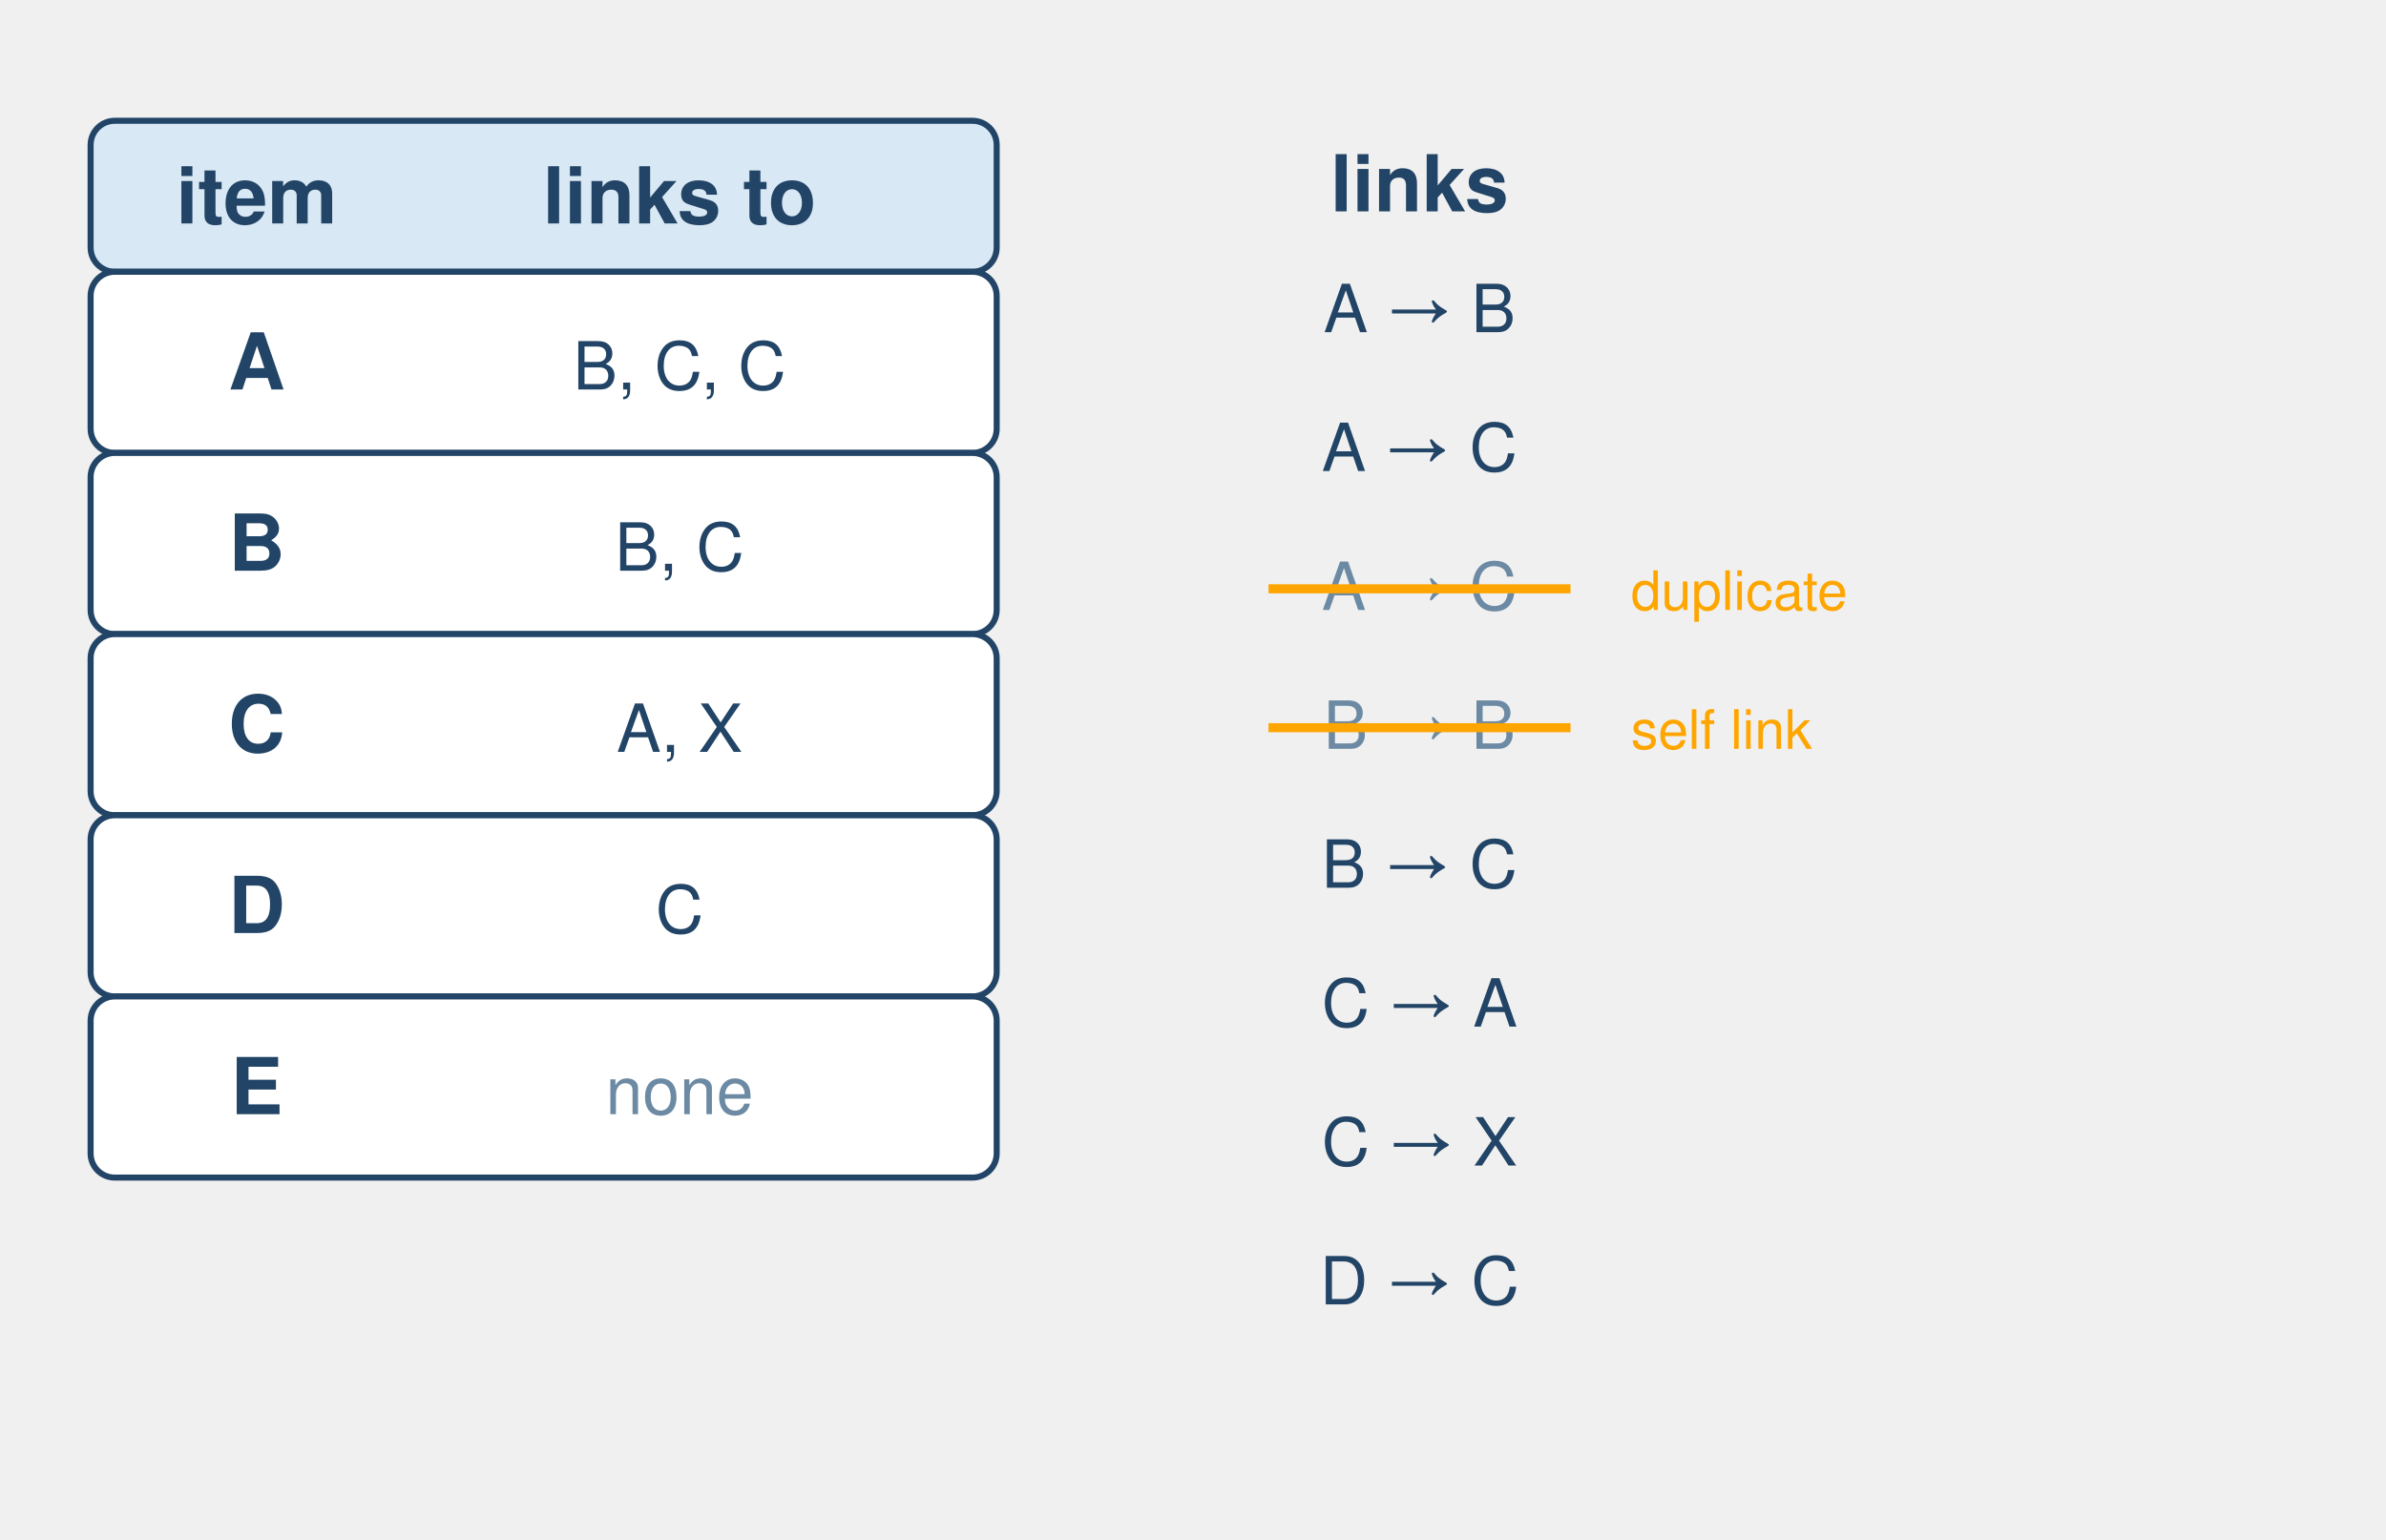
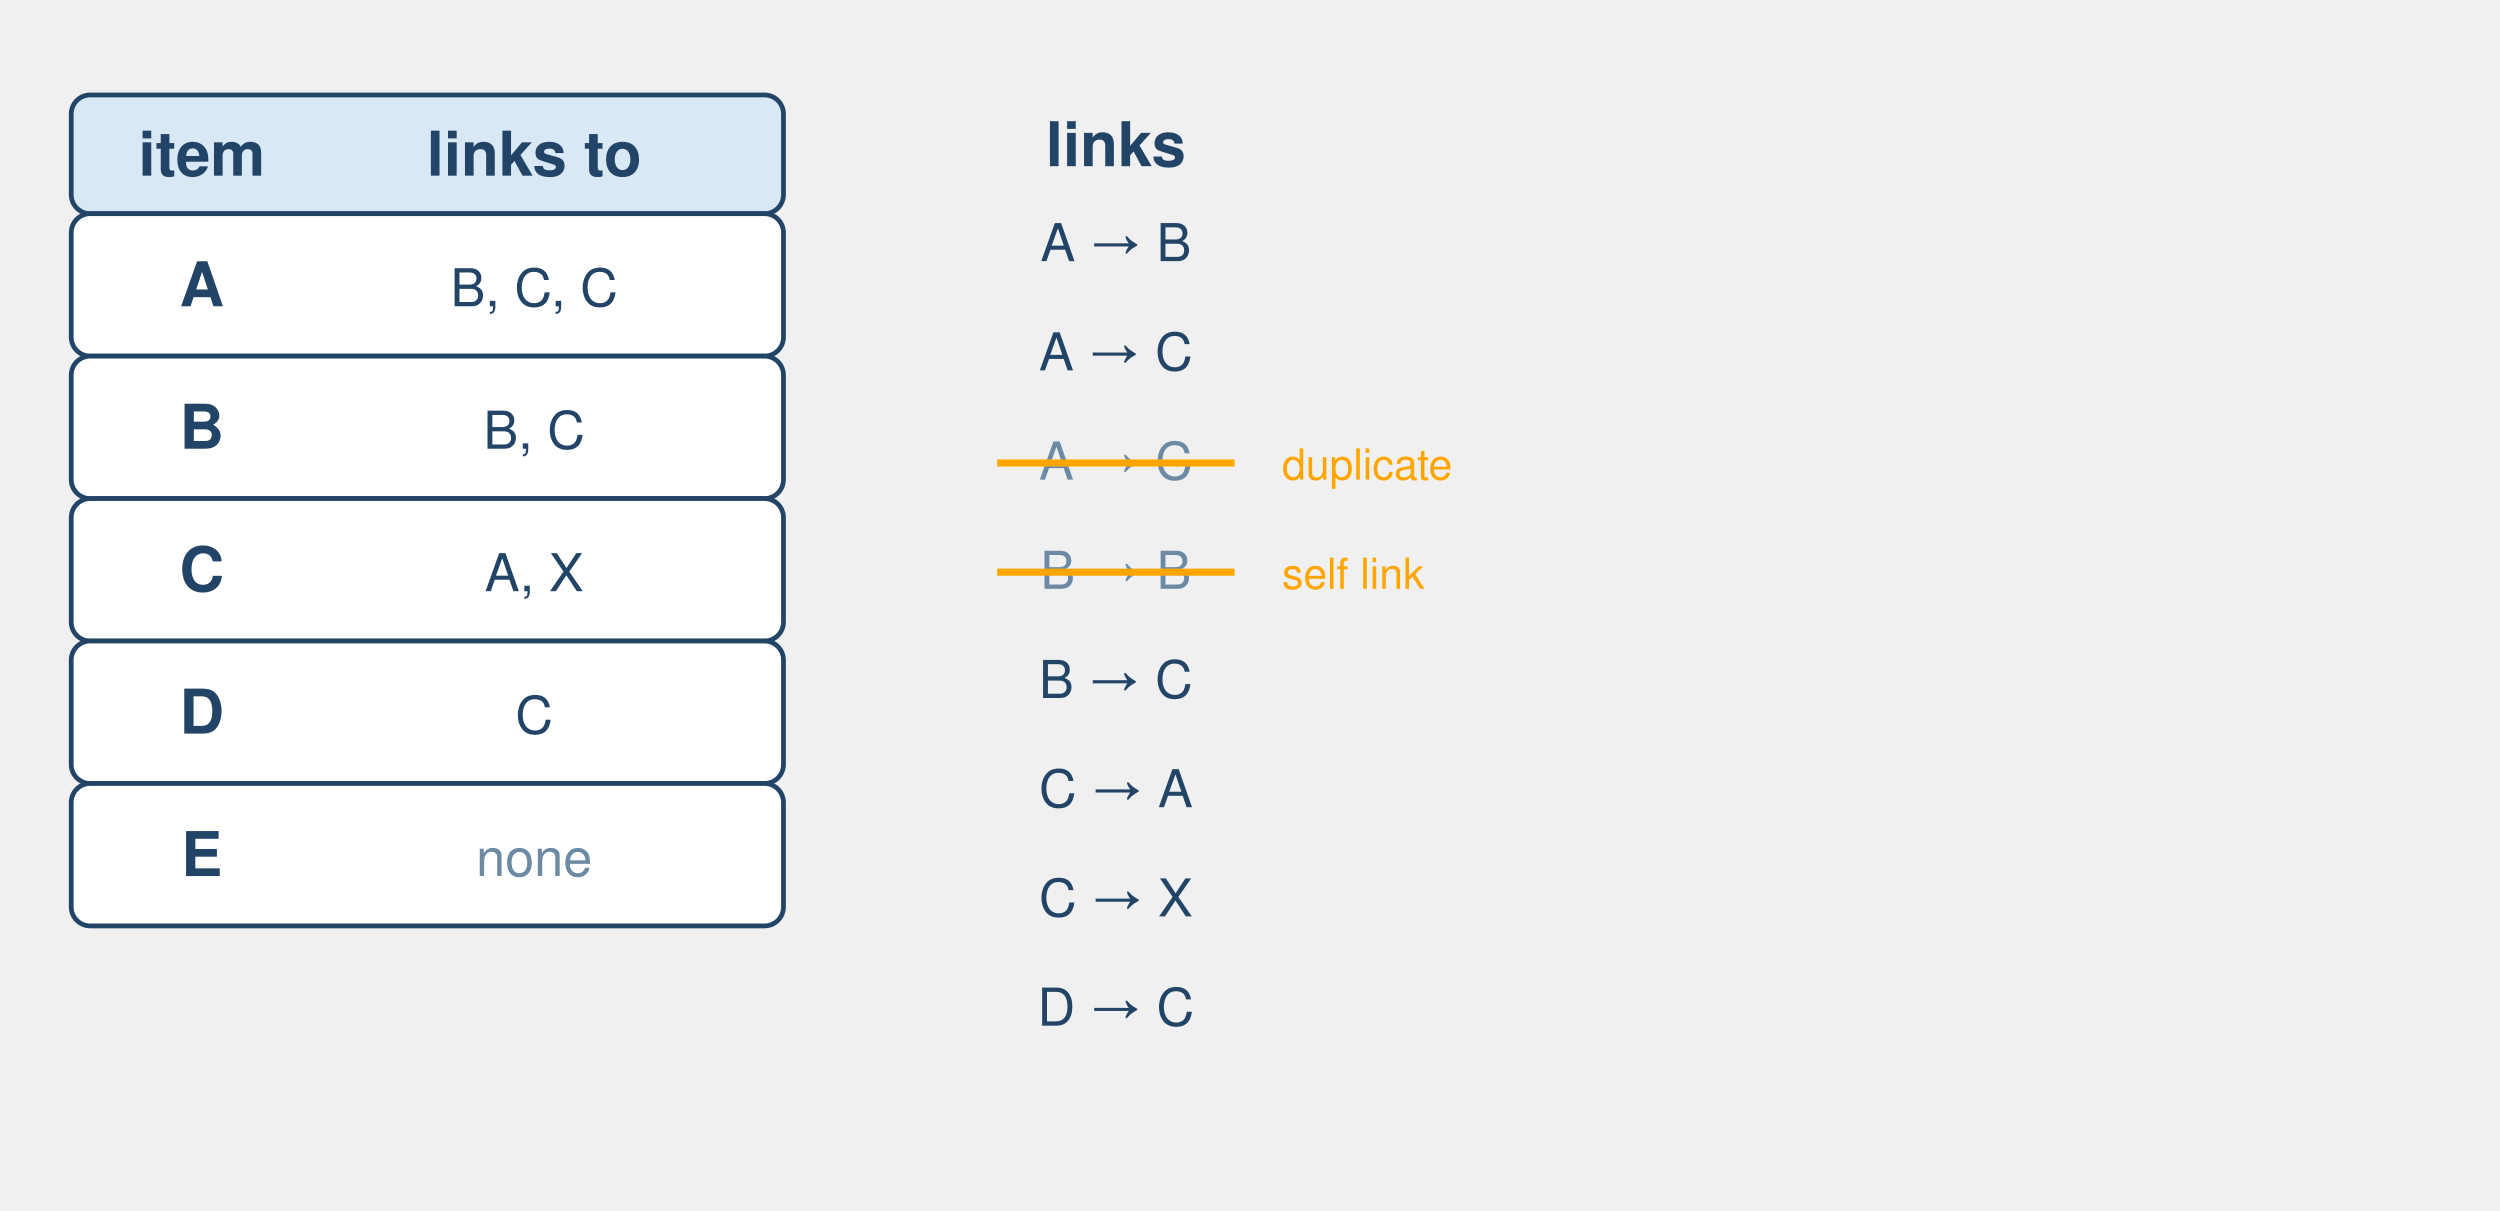
- <svg xmlns="http://www.w3.org/2000/svg" viewBox="0 0 790 510" width="790" height="510">
+ <svg xmlns="http://www.w3.org/2000/svg" viewBox="0 0 1053 510" width="1053" height="510">
  <defs>
    <style type="text/css">
 text { font-family:Segoe UI, Helvetica, Arial, sans-serif; fill:#224466; }
 .t { font-size:26px; font-weight:600; text-anchor:middle; }
 .s { font-size:22px; text-anchor:middle; }
 .x { font-size:18px; text-anchor:middle; }
 .b { font-size:30px; font-weight:700; text-anchor:middle; }
 .l { text-anchor:start; }
 .r { text-anchor:end; }
 .m { font-family:Consolas, Menlo, monospace; }
</style>
    <marker id="ar" viewBox="0 0 10 10" refX="9" refY="5" markerWidth="7" markerHeight="7" orient="auto-start-reverse">
      <path d="M0,0 L10,5 L0,10 z" fill="#224466" />
    </marker>
    <marker id="ao" viewBox="0 0 10 10" refX="9" refY="5" markerWidth="7" markerHeight="7" orient="auto-start-reverse">
      <path d="M0,0 L10,5 L0,10 z" fill="#ffa500" />
    </marker>
    <marker id="ag" viewBox="0 0 10 10" refX="9" refY="5" markerWidth="7" markerHeight="7" orient="auto-start-reverse">
      <path d="M0,0 L10,5 L0,10 z" fill="#6c8aa3" />
    </marker>
  </defs>
  <rect x="30" y="40" width="300" height="50" rx="8" fill="#d9e8f5" stroke="#224466" stroke-width="2" />
  <text x="85.0" y="74.0" class="t">item</text>
  <text x="225.0" y="74.0" class="t">links to</text>
  <rect x="30" y="90" width="300" height="60" rx="8" fill="#ffffff" stroke="#224466" stroke-width="2" />
  <text x="85.0" y="129.0" class="t">A</text>
  <text x="225.0" y="129.0" class="s">B, C, C</text>
  <rect x="30" y="150" width="300" height="60" rx="8" fill="#ffffff" stroke="#224466" stroke-width="2" />
  <text x="85.0" y="189.0" class="t">B</text>
  <text x="225.0" y="189.0" class="s">B, C</text>
  <rect x="30" y="210" width="300" height="60" rx="8" fill="#ffffff" stroke="#224466" stroke-width="2" />
  <text x="85.0" y="249.0" class="t">C</text>
  <text x="225.0" y="249.0" class="s">A, X</text>
  <rect x="30" y="270" width="300" height="60" rx="8" fill="#ffffff" stroke="#224466" stroke-width="2" />
  <text x="85.0" y="309.0" class="t">D</text>
  <text x="225.0" y="309.0" class="s">C</text>
  <rect x="30" y="330" width="300" height="60" rx="8" fill="#ffffff" stroke="#224466" stroke-width="2" />
  <text x="85.0" y="369.0" class="t">E</text>
  <text x="225.0" y="369.0" class="s" style="fill:#6c8aa3">none</text>
  <text x="470.0" y="70.0" class="t">links</text>
  <text x="470.0" y="110.0" class="s" style="fill:#224466">A → B</text>
  <text x="470.0" y="156.0" class="s" style="fill:#224466">A → C</text>
  <text x="470.0" y="202.0" class="s" style="fill:#6c8aa3">A → C</text>
  <line x1="420.0" y1="195.0" x2="520.0" y2="195.0" stroke="#ffa500" stroke-width="3" />
  <text x="540.0" y="202.0" class="x l" style="fill:#ffa500">duplicate</text>
  <text x="470.0" y="248.0" class="s" style="fill:#6c8aa3">B → B</text>
  <line x1="420.0" y1="241.0" x2="520.0" y2="241.0" stroke="#ffa500" stroke-width="3" />
  <text x="540.0" y="248.0" class="x l" style="fill:#ffa500">self link</text>
  <text x="470.0" y="294.0" class="s" style="fill:#224466">B → C</text>
  <text x="470.0" y="340.0" class="s" style="fill:#224466">C → A</text>
  <text x="470.0" y="386.0" class="s" style="fill:#224466">C → X</text>
  <text x="470.0" y="432.0" class="s" style="fill:#224466">D → C</text>
</svg>
